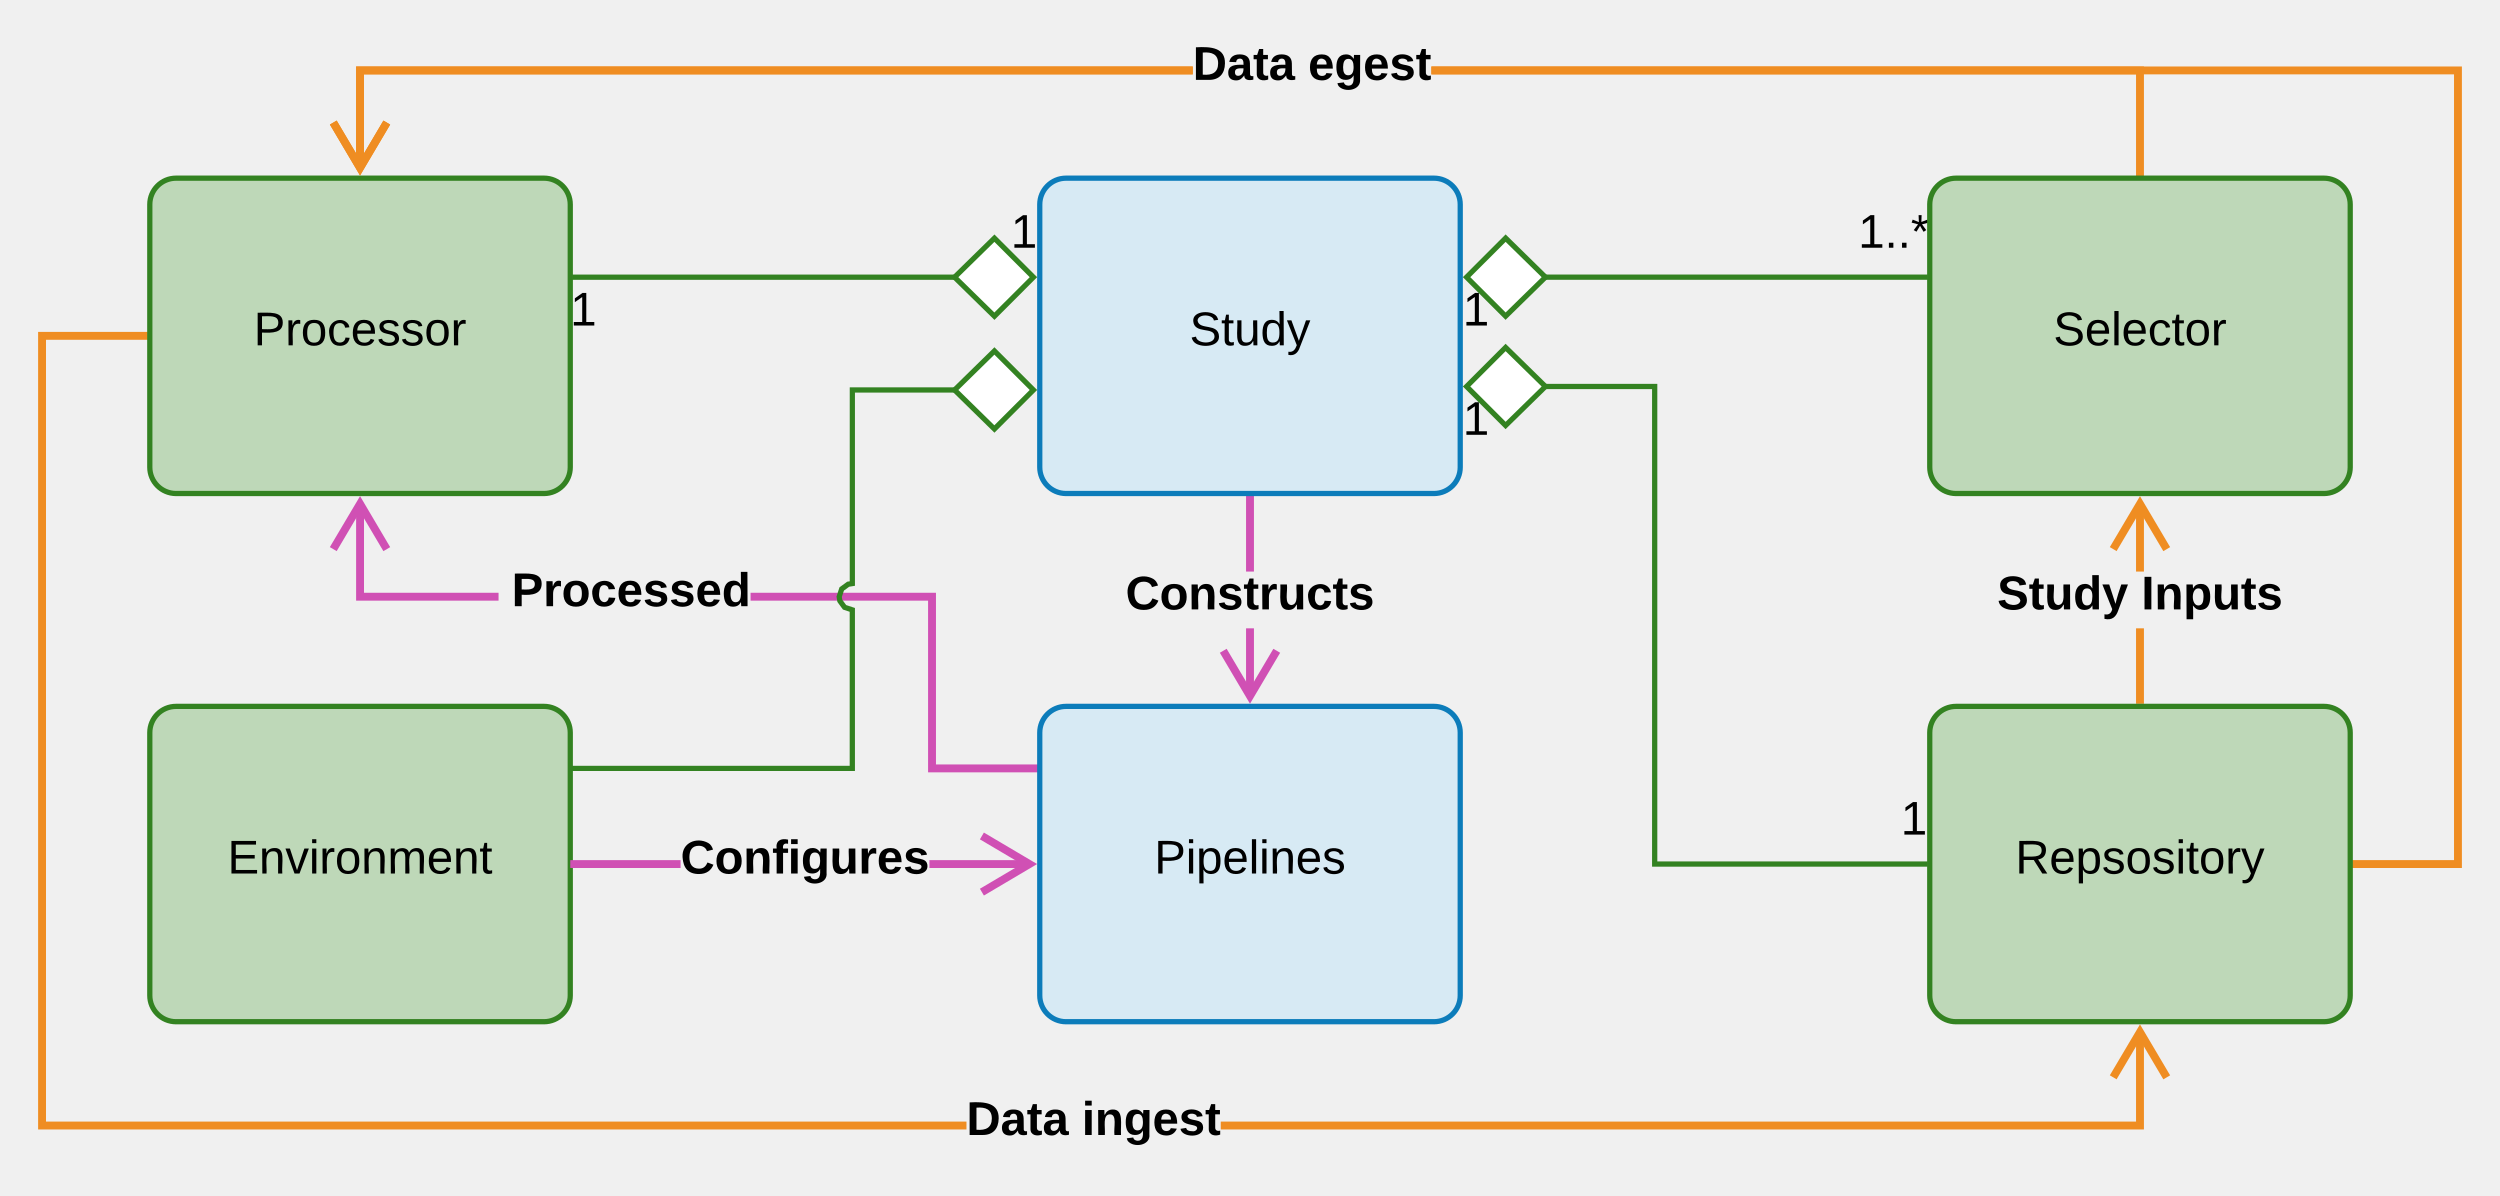
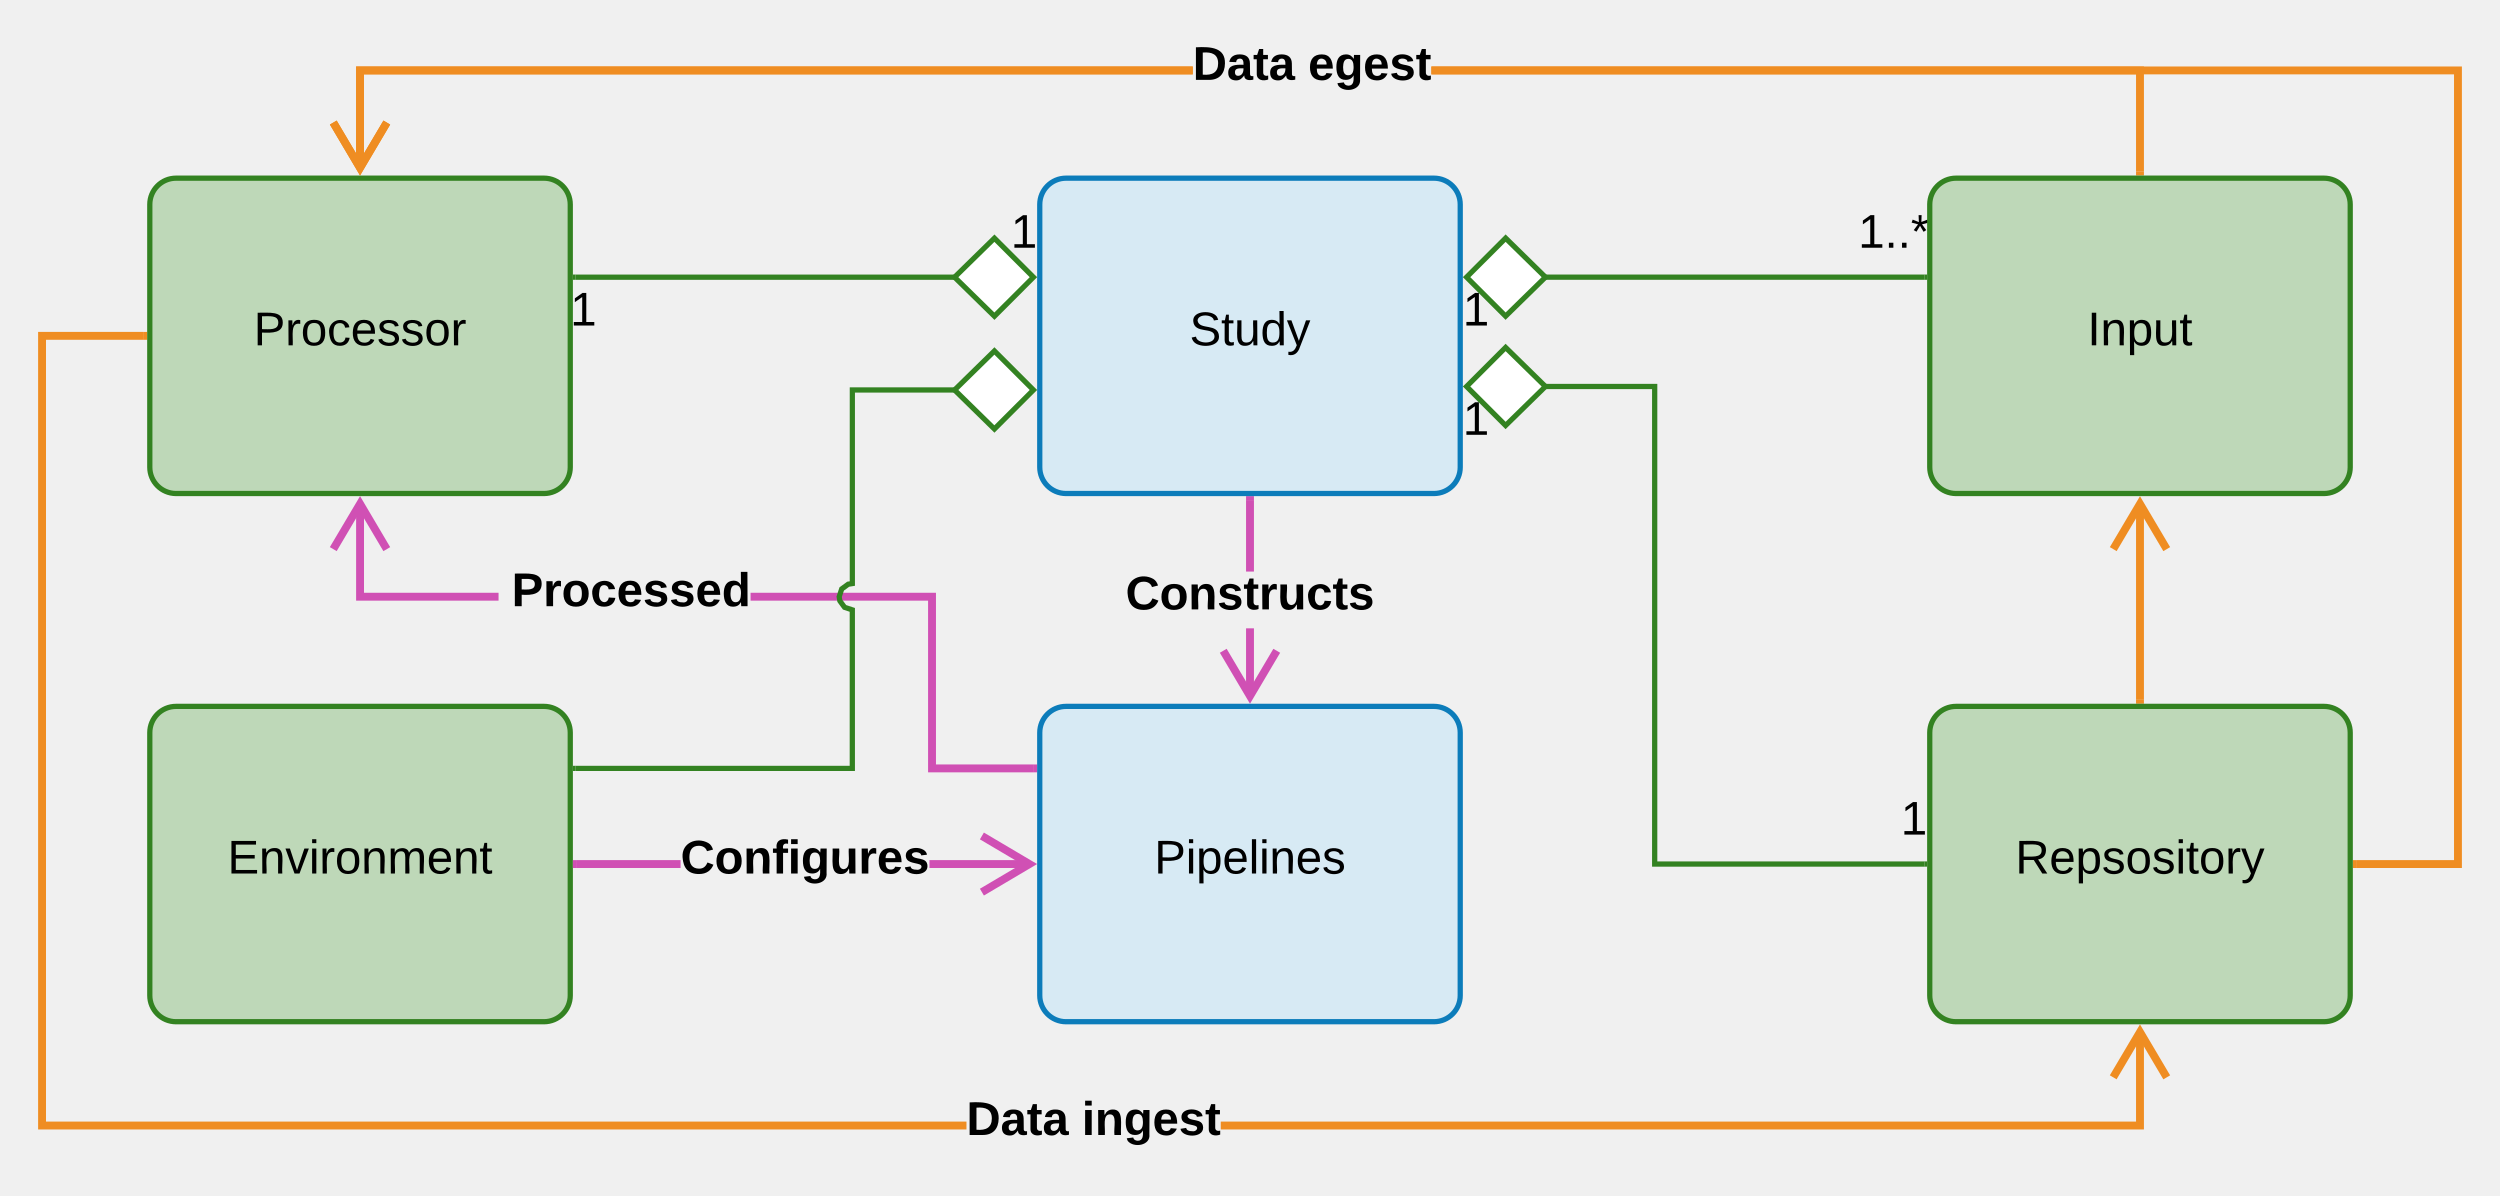
<svg xmlns="http://www.w3.org/2000/svg" xmlns:ns1="lucid" xmlns:xlink="http://www.w3.org/1999/xlink" width="951.33" height="455.1">
  <g transform="translate(-33.66667 6.399485)" ns1:page-tab-id="0_0">
-     <path d="M970.5 323.9H929v-3h38.5v-299H578.35v-3H970.5zm-482.95-302H172.17v35.55h-3V18.9h318.38z" fill="#ef8d22" />
-     <path d="M929 323.9h-1v-3h1zM182.14 41l-11.47 19.4L159.2 41l2.58-1.52 8.9 15.03 8.88-15.02z" fill="#ef8d22" />
-     <path d="M510.83 258.45h-3V232.7h3zm0-47.35h-3v-28.7h3zM510.83 182.4h-3v-1h3z" fill="#d050b4" />
-     <path d="M520.8 242l-11.47 19.4-11.47-19.4 2.58-1.52 8.9 15.03 8.88-15.02z" fill="#d050b4" />
+     <path d="M970.5 323.9h-40v-3h37v-299H578.35v-3H970.5zm-482.95-302H172.17v35.77h-3V18.9h318.38z" fill="#ef8d22" />
+     <path d="M930.54 323.9H929v-3h1.54zM170.67 54.5l8.9-15.02 2.57 1.52-11.47 19.4L159.2 41l2.58-1.52z" fill="#ef8d22" />
+     <path d="M510.83 258.67h-3V232.7h3zm0-47.57h-3v-27.2h3z" fill="#d050b4" />
+     <path d="M510.83 183.94h-3v-1.54h3zM520.8 242l-11.47 19.4-11.47-19.4 2.58-1.52 8.9 15.03 8.88-15.02z" fill="#d050b4" />
    <use xlink:href="#a" transform="matrix(1,0,0,1,461.9833,211.1005) translate(0 14.4)" />
-     <path d="M621.75 140.67h41.58V322.4H767" stroke="#338221" stroke-width="2" fill="none" />
+     <path d="M621.08 140.67h42.25V322.4H766" stroke="#338221" stroke-width="2" fill="none" />
    <path d="M621.75 140.67l-15.15 14.85-14.85-14.85 14.85-14.85z" fill="#fff" />
-     <path d="M623.18 140.67l-16.6 16.25-16.25-16.25 16.26-16.26zm-30.02 0l13.44 13.44 13.72-13.43-13.72-13.45zM768 323.4h-1v-2h1z" fill="#338221" />
+     <path d="M623.18 140.67l-16.6 16.25-16.25-16.25 16.26-16.26zm-30.02 0l13.44 13.44 13.72-13.43-13.72-13.45zM767 323.4h-1.03v-2H767z" fill="#338221" />
    <use xlink:href="#b" transform="matrix(1,0,0,1,590.3333,144.6667) translate(0 14.4)" />
    <use xlink:href="#b" transform="matrix(1,0,0,1,757,296.8005) translate(0 14.4)" />
-     <path d="M396.92 99.08H251.67" stroke="#338221" stroke-width="2" fill="none" />
+     <path d="M397.58 99.08h-144.9" stroke="#338221" stroke-width="2" fill="none" />
    <path d="M426.92 99.08l-14.85 14.85-15.15-14.85 15.15-14.85z" fill="#fff" />
-     <path d="M428.33 99.08l-16.25 16.26-16.6-16.26 16.6-16.25zm-29.98 0l13.7 13.44 13.45-13.44-13.44-13.44zM251.67 100.08h-1v-2h1z" fill="#338221" />
+     <path d="M428.33 99.08l-16.25 16.26-16.6-16.26 16.6-16.25zm-29.98 0l13.7 13.44 13.45-13.44-13.44-13.44zM252.7 100.08h-1.03v-2h1.02z" fill="#338221" />
    <use xlink:href="#b" transform="matrix(1,0,0,1,418.3333,73.48283) translate(0 14.4)" />
    <use xlink:href="#b" transform="matrix(1,0,0,1,250.6667,103.0828) translate(0 14.4)" />
-     <path d="M849.5 261.4h-3v-28.7h3zm0-50.3h-3v-25.75h3z" fill="#ef8d22" />
-     <path d="M859.47 201.8l-2.58 1.53-8.9-15.04-8.9 15.03-2.57-1.53L848 182.4zM849.5 262.4h-3v-1h3z" fill="#ef8d22" />
-     <use xlink:href="#c" transform="matrix(1,0,0,1,793.675,211.1005) translate(0.005 14.4)" />
-     <use xlink:href="#d" transform="matrix(1,0,0,1,793.675,211.1005) translate(54.855 14.4)" />
-     <path d="M767 99.07H621.75" stroke="#338221" stroke-width="2" fill="none" />
-     <path d="M768 100.07h-1v-2h1z" fill="#338221" />
+     <path d="M848 185.13v74.77M858.18 202.56L848 185.36l-10.18 17.2" stroke="#ef8d22" stroke-width="3" fill="none" />
+     <path d="M849.5 261.4h-3v-1.54h3z" fill="#ef8d22" />
+     <path d="M766 99.07H621.08" stroke="#338221" stroke-width="2" fill="none" />
+     <path d="M767 100.07h-1.03v-2H767z" fill="#338221" />
    <path d="M621.75 99.07l-15.15 14.85-14.85-14.85 14.85-14.85z" fill="#fff" />
    <path d="M623.18 99.07l-16.6 16.25-16.25-16.25L606.6 82.8zm-30.02 0l13.44 13.44 13.72-13.43-13.72-13.44z" fill="#338221" />
-     <use xlink:href="#e" transform="matrix(1,0,0,1,740.8037,73.46718) translate(0 14.4)" />
+     <use xlink:href="#c" transform="matrix(1,0,0,1,740.8037,73.46718) translate(0 14.4)" />
    <use xlink:href="#b" transform="matrix(1,0,0,1,590.3333,103.0672) translate(0 14.4)" />
-     <path d="M389.83 219.17v65.33h38.5v3h-41.5v-65.33h-67.55v-3zm-166.45 0v3h-54.2v-36.82h3v33.82zM429.33 287.5h-1v-3h1z" fill="#d050b4" />
-     <path d="M182.14 201.8l-2.58 1.53-8.9-15.04-8.88 15.03-2.6-1.53 11.5-19.4z" fill="#d050b4" />
-     <use xlink:href="#f" transform="matrix(1,0,0,1,223.3833,209.8667) translate(0 14.4)" />
-     <use xlink:href="#g" transform="matrix(1,0,0,1,223.3833,209.8667) translate(5 14.4)" />
-     <path d="M849.5 60.4h-3V21.9H578.35v-3H849.5zM487.55 21.9H172.17v35.55h-3V18.9h318.38zM849.5 61.4h-3v-1h3z" fill="#ef8d22" />
-     <path d="M182.14 41l-11.47 19.4L159.2 41l2.58-1.52 8.9 15.03 8.88-15.02z" fill="#ef8d22" />
-     <use xlink:href="#h" transform="matrix(1,0,0,1,487.5539,9.600515) translate(0 14.4)" />
-     <use xlink:href="#i" transform="matrix(1,0,0,1,487.5539,9.600515) translate(43.9 14.4)" />
-     <path d="M89.67 122.9h-38.5v297.5h350.27v3H48.17V119.9h41.5zM849.5 423.4H498.2v-3h348.3v-34.05h3z" fill="#ef8d22" />
-     <path d="M90.67 122.9h-1v-3h1zM859.47 402.8l-2.58 1.53-8.9-15.04-8.9 15.03-2.57-1.53L848 383.4z" fill="#ef8d22" />
-     <use xlink:href="#h" transform="matrix(1,0,0,1,401.4426,411.1005) translate(0 14.4)" />
-     <use xlink:href="#j" transform="matrix(1,0,0,1,401.4426,411.1005) translate(43.9 14.4)" />
+     <path d="M389.83 219.17v65.33h37v3h-40v-65.33h-67.55v-3zm-166.45 0v3h-54.2v-37.04h3v34.04z" fill="#d050b4" />
+     <path d="M428.33 287.5h-1.54v-3h1.53zM182.14 201.8l-2.58 1.53-8.9-15.04-8.88 15.03-2.6-1.53 11.5-19.4z" fill="#d050b4" />
+     <use xlink:href="#d" transform="matrix(1,0,0,1,223.3833,209.8667) translate(0 14.4)" />
+     <use xlink:href="#e" transform="matrix(1,0,0,1,223.3833,209.8667) translate(5 14.4)" />
+     <path d="M849.5 58.9h-3v-37H578.35v-3H849.5zm-361.95-37H172.17v35.77h-3V18.9h318.38z" fill="#ef8d22" />
+     <path d="M849.5 60.4h-3v-1.54h3zM170.67 54.5l8.9-15.02 2.57 1.52-11.47 19.4L159.2 41l2.58-1.52z" fill="#ef8d22" />
+     <use xlink:href="#f" transform="matrix(1,0,0,1,487.5539,9.600515) translate(0 14.4)" />
+     <use xlink:href="#g" transform="matrix(1,0,0,1,487.5539,9.600515) translate(43.9 14.4)" />
+     <path d="M88.17 122.9h-37v297.5h350.27v3H48.17V119.9h40zM849.5 423.4H498.2v-3h348.3v-34.27h3z" fill="#ef8d22" />
+     <path d="M89.67 122.9h-1.54v-3h1.54zM859.47 402.8l-2.58 1.53-8.9-15.04-8.9 15.03-2.57-1.53L848 383.4z" fill="#ef8d22" />
+     <use xlink:href="#f" transform="matrix(1,0,0,1,401.4426,411.1005) translate(0 14.4)" />
+     <use xlink:href="#h" transform="matrix(1,0,0,1,401.4426,411.1005) translate(43.9 14.4)" />
    <path d="M429.33 272.4c0-5.52 4.48-10 10-10h140c5.53 0 10 4.48 10 10v100c0 5.52-4.47 10-10 10h-140c-5.52 0-10-4.48-10-10z" stroke="#0c7cba" stroke-width="2" fill="#c1e4f7" fill-opacity=".53" />
-     <use xlink:href="#k" transform="matrix(1,0,0,1,437.3333,270.4005) translate(35.575 55.6)" />
+     <use xlink:href="#i" transform="matrix(1,0,0,1,437.3333,270.4005) translate(35.575 55.6)" />
    <path d="M90.67 71.4c0-5.52 4.47-10 10-10h140c5.52 0 10 4.48 10 10v100c0 5.52-4.48 10-10 10h-140c-5.53 0-10-4.48-10-10z" stroke="#338221" stroke-width="2" fill="#5fab4e" fill-opacity=".34" />
-     <use xlink:href="#l" transform="matrix(1,0,0,1,98.66667,69.40051) translate(31.55 55.6)" />
+     <use xlink:href="#j" transform="matrix(1,0,0,1,98.66667,69.40051) translate(31.55 55.6)" />
    <path d="M429.33 71.4c0-5.52 4.48-10 10-10h140c5.53 0 10 4.48 10 10v100c0 5.52-4.47 10-10 10h-140c-5.52 0-10-4.48-10-10z" stroke="#0c7cba" stroke-width="2" fill="#c1e4f7" fill-opacity=".53" />
-     <use xlink:href="#m" transform="matrix(1,0,0,1,437.3333,69.40051) translate(49 55.6)" />
+     <use xlink:href="#k" transform="matrix(1,0,0,1,437.3333,69.40051) translate(49 55.6)" />
    <path d="M768 272.4c0-5.52 4.48-10 10-10h140c5.52 0 10 4.48 10 10v100c0 5.52-4.48 10-10 10H778c-5.52 0-10-4.48-10-10z" stroke="#338221" stroke-width="2" fill="#5fab4e" fill-opacity=".34" />
-     <use xlink:href="#n" transform="matrix(1,0,0,1,776,270.4005) translate(24.575 55.6)" />
+     <use xlink:href="#l" transform="matrix(1,0,0,1,776,270.4005) translate(24.575 55.6)" />
    <path d="M768 71.4c0-5.52 4.48-10 10-10h140c5.52 0 10 4.48 10 10v100c0 5.52-4.48 10-10 10H778c-5.52 0-10-4.48-10-10z" stroke="#338221" stroke-width="2" fill="#5fab4e" fill-opacity=".34" />
-     <use xlink:href="#o" transform="matrix(1,0,0,1,776,69.40051) translate(39.05 55.6)" />
+     <use xlink:href="#m" transform="matrix(1,0,0,1,776,69.40051) translate(52 55.6)" />
    <path d="M90.67 272.4c0-5.52 4.47-10 10-10h140c5.52 0 10 4.48 10 10v100c0 5.52-4.48 10-10 10h-140c-5.53 0-10-4.48-10-10z" stroke="#338221" stroke-width="2" fill="#5fab4e" fill-opacity=".34" />
-     <use xlink:href="#p" transform="matrix(1,0,0,1,98.66667,270.4005) translate(21.575 55.6)" />
-     <path d="M396.92 143H359v73.52l-2.18.35-2 1.46-.8 2.42.18 1.1 1.46 2 3.34 1.1V287H251.67v-2H357v-58.6l-2.57-.85-2.12-2.9-.33-2.06 1.14-3.5 2.92-2.13.98-.15V141h39.92zM251.67 287h-1v-2h1z" fill="#338221" />
+     <use xlink:href="#n" transform="matrix(1,0,0,1,98.66667,270.4005) translate(21.575 55.6)" />
+     <path d="M397.58 143H359v73.52l-2.18.35-2 1.46-.8 2.42.18 1.1 1.46 2 3.34 1.1V287H252.67v-2H357v-58.6l-2.57-.85-2.12-2.9-.33-2.06 1.14-3.5 2.92-2.13.98-.15V141h40.58z" fill="#338221" />
+     <path d="M252.7 287h-1.03v-2h1.02z" fill="#338221" />
    <path d="M426.92 142l-14.85 14.85L396.92 142l15.15-14.85z" fill="#fff" />
    <path d="M428.33 142l-16.25 16.26-16.6-16.26 16.6-16.26zm-29.98 0l13.7 13.44L425.5 142l-13.44-13.44z" fill="#338221" />
-     <path d="M292.65 323.9h-40.98v-3h40.98zm132.74 0h-38.05v-3h38.04zM251.67 323.9h-1v-3h1z" fill="#d050b4" />
-     <path d="M428.33 322.4l-20.26 11.98-1.52-2.58 15.9-9.4-15.9-9.4 1.52-2.58z" fill="#d050b4" />
+     <path d="M292.65 323.9h-39.48v-3h39.48zm132.88 0h-38.18v-3h38.18z" fill="#d050b4" />
+     <path d="M253.2 323.9h-1.53v-3h1.54zM428.33 322.4l-20.26 11.98-1.52-2.58 15.9-9.4-15.9-9.4 1.52-2.58z" fill="#d050b4" />
    <g>
-       <use xlink:href="#q" transform="matrix(1,0,0,1,292.65,311.6005) translate(0 14.4)" />
+       <use xlink:href="#o" transform="matrix(1,0,0,1,292.65,311.6005) translate(0 14.4)" />
    </g>
    <defs>
-       <path d="M67-125c0 53 21 87 73 88 37 1 54-22 65-47l45 17C233-25 199 4 140 4 58 4 20-42 15-125 8-235 124-281 211-232c18 10 29 29 36 50l-46 12c-8-25-30-41-62-41-52 0-71 34-72 86" id="r" />
-       <path d="M110-194c64 0 96 36 96 99 0 64-35 99-97 99-61 0-95-36-95-99 0-62 34-99 96-99zm-1 164c35 0 45-28 45-65 0-40-10-65-43-65-34 0-45 26-45 65 0 36 10 65 43 65" id="s" />
-       <path d="M135-194c87-1 58 113 63 194h-50c-7-57 23-157-34-157-59 0-34 97-39 157H25l-1-190h47c2 12-1 28 3 38 12-26 28-41 61-42" id="t" />
-       <path d="M137-138c1-29-70-34-71-4 15 46 118 7 119 86 1 83-164 76-172 9l43-7c4 19 20 25 44 25 33 8 57-30 24-41C81-84 22-81 20-136c-2-80 154-74 161-7" id="u" />
-       <path d="M115-3C79 11 28 4 28-45v-112H4v-33h27l15-45h31v45h36v33H77v99c-1 23 16 31 38 25v30" id="v" />
-       <path d="M135-150c-39-12-60 13-60 57V0H25l-1-190h47c2 13-1 29 3 40 6-28 27-53 61-41v41" id="w" />
-       <path d="M85 4C-2 5 27-109 22-190h50c7 57-23 150 33 157 60-5 35-97 40-157h50l1 190h-47c-2-12 1-28-3-38-12 25-28 42-61 42" id="x" />
-       <path d="M190-63c-7 42-38 67-86 67-59 0-84-38-90-98-12-110 154-137 174-36l-49 2c-2-19-15-32-35-32-30 0-35 28-38 64-6 74 65 87 74 30" id="y" />
+       <path d="M67-125c0 53 21 87 73 88 37 1 54-22 65-47l45 17C233-25 199 4 140 4 58 4 20-42 15-125 8-235 124-281 211-232c18 10 29 29 36 50l-46 12c-8-25-30-41-62-41-52 0-71 34-72 86" id="p" />
+       <path d="M110-194c64 0 96 36 96 99 0 64-35 99-97 99-61 0-95-36-95-99 0-62 34-99 96-99zm-1 164c35 0 45-28 45-65 0-40-10-65-43-65-34 0-45 26-45 65 0 36 10 65 43 65" id="q" />
+       <path d="M135-194c87-1 58 113 63 194h-50c-7-57 23-157-34-157-59 0-34 97-39 157H25l-1-190h47c2 12-1 28 3 38 12-26 28-41 61-42" id="r" />
+       <path d="M137-138c1-29-70-34-71-4 15 46 118 7 119 86 1 83-164 76-172 9l43-7c4 19 20 25 44 25 33 8 57-30 24-41C81-84 22-81 20-136c-2-80 154-74 161-7" id="s" />
+       <path d="M115-3C79 11 28 4 28-45v-112H4v-33h27l15-45h31v45h36v33H77v99c-1 23 16 31 38 25v30" id="t" />
+       <path d="M135-150c-39-12-60 13-60 57V0H25l-1-190h47c2 13-1 29 3 40 6-28 27-53 61-41v41" id="u" />
+       <path d="M85 4C-2 5 27-109 22-190h50c7 57-23 150 33 157 60-5 35-97 40-157h50l1 190h-47c-2-12 1-28-3-38-12 25-28 42-61 42" id="v" />
+       <path d="M190-63c-7 42-38 67-86 67-59 0-84-38-90-98-12-110 154-137 174-36l-49 2c-2-19-15-32-35-32-30 0-35 28-38 64-6 74 65 87 74 30" id="w" />
      <g id="a">
-         <use transform="matrix(0.05,0,0,0.05,0,0)" xlink:href="#r" />
-         <use transform="matrix(0.05,0,0,0.05,12.95,0)" xlink:href="#s" />
-         <use transform="matrix(0.05,0,0,0.05,23.9,0)" xlink:href="#t" />
-         <use transform="matrix(0.05,0,0,0.05,34.85,0)" xlink:href="#u" />
-         <use transform="matrix(0.05,0,0,0.05,44.85,0)" xlink:href="#v" />
-         <use transform="matrix(0.05,0,0,0.05,50.8,0)" xlink:href="#w" />
-         <use transform="matrix(0.05,0,0,0.05,57.8,0)" xlink:href="#x" />
-         <use transform="matrix(0.05,0,0,0.05,68.75,0)" xlink:href="#y" />
-         <use transform="matrix(0.05,0,0,0.05,78.75,0)" xlink:href="#v" />
-         <use transform="matrix(0.05,0,0,0.05,84.7,0)" xlink:href="#u" />
-       </g>
-       <path d="M27 0v-27h64v-190l-56 39v-29l58-41h29v221h61V0H27" id="z" />
-       <use transform="matrix(0.05,0,0,0.05,0,0)" xlink:href="#z" id="b" />
-       <path d="M169-182c-1-43-94-46-97-3 18 66 151 10 154 114 3 95-165 93-204 36-6-8-10-19-12-30l50-8c3 46 112 56 116 5-17-69-150-10-154-114-4-87 153-88 188-35 5 8 8 18 10 28" id="A" />
-       <path d="M88-194c31-1 46 15 58 34l-1-101h50l1 261h-48c-2-10 0-23-3-31C134-8 116 4 84 4 32 4 16-41 15-95c0-56 19-97 73-99zm17 164c33 0 40-30 41-66 1-37-9-64-41-64s-38 30-39 65c0 43 13 65 39 65" id="B" />
-       <path d="M123 10C108 53 80 86 19 72V37c35 8 53-11 59-39L3-190h52l48 148c12-52 28-100 44-148h51" id="C" />
+         <use transform="matrix(0.05,0,0,0.05,0,0)" xlink:href="#p" />
+         <use transform="matrix(0.05,0,0,0.05,12.95,0)" xlink:href="#q" />
+         <use transform="matrix(0.05,0,0,0.05,23.9,0)" xlink:href="#r" />
+         <use transform="matrix(0.05,0,0,0.05,34.85,0)" xlink:href="#s" />
+         <use transform="matrix(0.05,0,0,0.05,44.85,0)" xlink:href="#t" />
+         <use transform="matrix(0.05,0,0,0.05,50.8,0)" xlink:href="#u" />
+         <use transform="matrix(0.05,0,0,0.05,57.8,0)" xlink:href="#v" />
+         <use transform="matrix(0.05,0,0,0.05,68.75,0)" xlink:href="#w" />
+         <use transform="matrix(0.05,0,0,0.05,78.75,0)" xlink:href="#t" />
+         <use transform="matrix(0.05,0,0,0.05,84.7,0)" xlink:href="#s" />
+       </g>
+       <path d="M27 0v-27h64v-190l-56 39v-29l58-41h29v221h61V0H27" id="x" />
+       <use transform="matrix(0.05,0,0,0.05,0,0)" xlink:href="#x" id="b" />
+       <path d="M33 0v-38h34V0H33" id="y" />
+       <path d="M80-196l47-18 7 23-49 13 32 44-20 13-27-46-27 45-21-12 33-44-49-13 8-23 47 19-2-53h23" id="z" />
      <g id="c">
+         <use transform="matrix(0.05,0,0,0.05,0,0)" xlink:href="#x" />
+         <use transform="matrix(0.05,0,0,0.05,10,0)" xlink:href="#y" />
+         <use transform="matrix(0.05,0,0,0.05,15,0)" xlink:href="#y" />
+         <use transform="matrix(0.05,0,0,0.05,20,0)" xlink:href="#z" />
+       </g>
+       <path d="M24-248c93 1 206-16 204 79-1 75-69 88-152 82V0H24v-248zm52 121c47 0 100 7 100-41 0-47-54-39-100-39v80" id="A" />
+       <path d="M185-48c-13 30-37 53-82 52C43 2 14-33 14-96s30-98 90-98c62 0 83 45 84 108H66c0 31 8 55 39 56 18 0 30-7 34-22zm-45-69c5-46-57-63-70-21-2 6-4 13-4 21h74" id="B" />
+       <path d="M88-194c31-1 46 15 58 34l-1-101h50l1 261h-48c-2-10 0-23-3-31C134-8 116 4 84 4 32 4 16-41 15-95c0-56 19-97 73-99zm17 164c33 0 40-30 41-66 1-37-9-64-41-64s-38 30-39 65c0 43 13 65 39 65" id="C" />
+       <g id="e">
        <use transform="matrix(0.05,0,0,0.05,0,0)" xlink:href="#A" />
-         <use transform="matrix(0.05,0,0,0.05,12,0)" xlink:href="#v" />
-         <use transform="matrix(0.05,0,0,0.05,17.95,0)" xlink:href="#x" />
-         <use transform="matrix(0.05,0,0,0.05,28.9,0)" xlink:href="#B" />
-         <use transform="matrix(0.05,0,0,0.05,39.85,0)" xlink:href="#C" />
-       </g>
-       <path d="M24 0v-248h52V0H24" id="D" />
-       <path d="M135-194c53 0 70 44 70 98 0 56-19 98-73 100-31 1-45-17-59-34 3 33 2 69 2 105H25l-1-265h48c2 10 0 23 3 31 11-24 29-35 60-35zM114-30c33 0 39-31 40-66 0-38-9-64-40-64-56 0-55 130 0 130" id="E" />
-       <g id="d">
+         <use transform="matrix(0.05,0,0,0.05,12,0)" xlink:href="#u" />
+         <use transform="matrix(0.05,0,0,0.05,19,0)" xlink:href="#q" />
+         <use transform="matrix(0.05,0,0,0.05,29.95,0)" xlink:href="#w" />
+         <use transform="matrix(0.05,0,0,0.05,39.95,0)" xlink:href="#B" />
+         <use transform="matrix(0.05,0,0,0.05,49.95,0)" xlink:href="#s" />
+         <use transform="matrix(0.05,0,0,0.05,59.95,0)" xlink:href="#s" />
+         <use transform="matrix(0.05,0,0,0.05,69.95,0)" xlink:href="#B" />
+         <use transform="matrix(0.05,0,0,0.05,79.95,0)" xlink:href="#C" />
+       </g>
+       <path d="M24-248c120-7 223 5 221 122C244-46 201 0 124 0H24v-248zM76-40c74 7 117-18 117-86 0-67-45-88-117-82v168" id="D" />
+       <path d="M133-34C117-15 103 5 69 4 32 3 11-16 11-54c-1-60 55-63 116-61 1-26-3-47-28-47-18 1-26 9-28 27l-52-2c7-38 36-58 82-57s74 22 75 68l1 82c-1 14 12 18 25 15v27c-30 8-71 5-69-32zm-48 3c29 0 43-24 42-57-32 0-66-3-65 30 0 17 8 27 23 27" id="E" />
+       <g id="f">
        <use transform="matrix(0.05,0,0,0.05,0,0)" xlink:href="#D" />
-         <use transform="matrix(0.05,0,0,0.05,5,0)" xlink:href="#t" />
-         <use transform="matrix(0.05,0,0,0.05,15.95,0)" xlink:href="#E" />
-         <use transform="matrix(0.05,0,0,0.05,26.9,0)" xlink:href="#x" />
-         <use transform="matrix(0.05,0,0,0.05,37.85,0)" xlink:href="#v" />
-         <use transform="matrix(0.05,0,0,0.05,43.8,0)" xlink:href="#u" />
-       </g>
-       <path d="M33 0v-38h34V0H33" id="F" />
-       <path d="M80-196l47-18 7 23-49 13 32 44-20 13-27-46-27 45-21-12 33-44-49-13 8-23 47 19-2-53h23" id="G" />
-       <g id="e">
-         <use transform="matrix(0.05,0,0,0.05,0,0)" xlink:href="#z" />
+         <use transform="matrix(0.05,0,0,0.05,12.95,0)" xlink:href="#E" />
+         <use transform="matrix(0.05,0,0,0.05,22.95,0)" xlink:href="#t" />
+         <use transform="matrix(0.05,0,0,0.05,28.9,0)" xlink:href="#E" />
+       </g>
+       <path d="M195-6C206 82 75 100 31 46c-4-6-6-13-8-21l49-6c3 16 16 24 34 25 40 0 42-37 40-79-11 22-30 35-61 35-53 0-70-43-70-97 0-56 18-96 73-97 30 0 46 14 59 34l2-30h47zm-90-29c32 0 41-27 41-63 0-35-9-62-40-62-32 0-39 29-40 63 0 36 9 62 39 62" id="F" />
+       <g id="g">
+         <use transform="matrix(0.05,0,0,0.05,0,0)" xlink:href="#B" />
        <use transform="matrix(0.05,0,0,0.05,10,0)" xlink:href="#F" />
-         <use transform="matrix(0.05,0,0,0.05,15,0)" xlink:href="#F" />
-         <use transform="matrix(0.05,0,0,0.05,20,0)" xlink:href="#G" />
-       </g>
-       <path d="M24-248c93 1 206-16 204 79-1 75-69 88-152 82V0H24v-248zm52 121c47 0 100 7 100-41 0-47-54-39-100-39v80" id="H" />
-       <path d="M185-48c-13 30-37 53-82 52C43 2 14-33 14-96s30-98 90-98c62 0 83 45 84 108H66c0 31 8 55 39 56 18 0 30-7 34-22zm-45-69c5-46-57-63-70-21-2 6-4 13-4 21h74" id="I" />
-       <g id="g">
+         <use transform="matrix(0.05,0,0,0.05,20.95,0)" xlink:href="#B" />
+         <use transform="matrix(0.05,0,0,0.05,30.95,0)" xlink:href="#s" />
+         <use transform="matrix(0.05,0,0,0.05,40.95,0)" xlink:href="#t" />
+       </g>
+       <path d="M25-224v-37h50v37H25zM25 0v-190h50V0H25" id="G" />
+       <g id="h">
+         <use transform="matrix(0.05,0,0,0.05,0,0)" xlink:href="#G" />
+         <use transform="matrix(0.05,0,0,0.05,5,0)" xlink:href="#r" />
+         <use transform="matrix(0.05,0,0,0.05,15.95,0)" xlink:href="#F" />
+         <use transform="matrix(0.05,0,0,0.05,26.9,0)" xlink:href="#B" />
+         <use transform="matrix(0.05,0,0,0.05,36.9,0)" xlink:href="#s" />
+         <use transform="matrix(0.05,0,0,0.05,46.9,0)" xlink:href="#t" />
+       </g>
+       <path d="M30-248c87 1 191-15 191 75 0 78-77 80-158 76V0H30v-248zm33 125c57 0 124 11 124-50 0-59-68-47-124-48v98" id="H" />
+       <path d="M24-231v-30h32v30H24zM24 0v-190h32V0H24" id="I" />
+       <path d="M115-194c55 1 70 41 70 98S169 2 115 4C84 4 66-9 55-30l1 105H24l-1-265h31l2 30c10-21 28-34 59-34zm-8 174c40 0 45-34 45-75s-6-73-45-74c-42 0-51 32-51 76 0 43 10 73 51 73" id="J" />
+       <path d="M100-194c63 0 86 42 84 106H49c0 40 14 67 53 68 26 1 43-12 49-29l28 8c-11 28-37 45-77 45C44 4 14-33 15-96c1-61 26-98 85-98zm52 81c6-60-76-77-97-28-3 7-6 17-6 28h103" id="K" />
+       <path d="M24 0v-261h32V0H24" id="L" />
+       <path d="M117-194c89-4 53 116 60 194h-32v-121c0-31-8-49-39-48C34-167 62-67 57 0H25l-1-190h30c1 10-1 24 2 32 11-22 29-35 61-36" id="M" />
+       <path d="M135-143c-3-34-86-38-87 0 15 53 115 12 119 90S17 21 10-45l28-5c4 36 97 45 98 0-10-56-113-15-118-90-4-57 82-63 122-42 12 7 21 19 24 35" id="N" />
+       <g id="i">
        <use transform="matrix(0.05,0,0,0.05,0,0)" xlink:href="#H" />
-         <use transform="matrix(0.05,0,0,0.05,12,0)" xlink:href="#w" />
-         <use transform="matrix(0.05,0,0,0.05,19,0)" xlink:href="#s" />
-         <use transform="matrix(0.05,0,0,0.05,29.95,0)" xlink:href="#y" />
-         <use transform="matrix(0.05,0,0,0.05,39.95,0)" xlink:href="#I" />
-         <use transform="matrix(0.05,0,0,0.05,49.95,0)" xlink:href="#u" />
-         <use transform="matrix(0.05,0,0,0.05,59.95,0)" xlink:href="#u" />
-         <use transform="matrix(0.05,0,0,0.05,69.95,0)" xlink:href="#I" />
-         <use transform="matrix(0.05,0,0,0.05,79.95,0)" xlink:href="#B" />
-       </g>
-       <path d="M24-248c120-7 223 5 221 122C244-46 201 0 124 0H24v-248zM76-40c74 7 117-18 117-86 0-67-45-88-117-82v168" id="J" />
-       <path d="M133-34C117-15 103 5 69 4 32 3 11-16 11-54c-1-60 55-63 116-61 1-26-3-47-28-47-18 1-26 9-28 27l-52-2c7-38 36-58 82-57s74 22 75 68l1 82c-1 14 12 18 25 15v27c-30 8-71 5-69-32zm-48 3c29 0 43-24 42-57-32 0-66-3-65 30 0 17 8 27 23 27" id="K" />
-       <g id="h">
-         <use transform="matrix(0.05,0,0,0.05,0,0)" xlink:href="#J" />
+         <use transform="matrix(0.05,0,0,0.05,12,0)" xlink:href="#I" />
+         <use transform="matrix(0.05,0,0,0.05,15.95,0)" xlink:href="#J" />
+         <use transform="matrix(0.05,0,0,0.05,25.95,0)" xlink:href="#K" />
+         <use transform="matrix(0.05,0,0,0.05,35.95,0)" xlink:href="#L" />
+         <use transform="matrix(0.05,0,0,0.05,39.9,0)" xlink:href="#I" />
+         <use transform="matrix(0.05,0,0,0.05,43.85,0)" xlink:href="#M" />
+         <use transform="matrix(0.05,0,0,0.05,53.85,0)" xlink:href="#K" />
+         <use transform="matrix(0.05,0,0,0.05,63.85,0)" xlink:href="#N" />
+       </g>
+       <path d="M114-163C36-179 61-72 57 0H25l-1-190h30c1 12-1 29 2 39 6-27 23-49 58-41v29" id="O" />
+       <path d="M100-194c62-1 85 37 85 99 1 63-27 99-86 99S16-35 15-95c0-66 28-99 85-99zM99-20c44 1 53-31 53-75 0-43-8-75-51-75s-53 32-53 75 10 74 51 75" id="P" />
+       <path d="M96-169c-40 0-48 33-48 73s9 75 48 75c24 0 41-14 43-38l32 2c-6 37-31 61-74 61-59 0-76-41-82-99-10-93 101-131 147-64 4 7 5 14 7 22l-32 3c-4-21-16-35-41-35" id="Q" />
+       <g id="j">
+         <use transform="matrix(0.05,0,0,0.05,0,0)" xlink:href="#H" />
+         <use transform="matrix(0.05,0,0,0.05,12,0)" xlink:href="#O" />
+         <use transform="matrix(0.05,0,0,0.05,17.95,0)" xlink:href="#P" />
+         <use transform="matrix(0.05,0,0,0.05,27.95,0)" xlink:href="#Q" />
+         <use transform="matrix(0.05,0,0,0.05,36.95,0)" xlink:href="#K" />
+         <use transform="matrix(0.05,0,0,0.05,46.95,0)" xlink:href="#N" />
+         <use transform="matrix(0.05,0,0,0.05,55.95,0)" xlink:href="#N" />
+         <use transform="matrix(0.05,0,0,0.05,64.95,0)" xlink:href="#P" />
+         <use transform="matrix(0.05,0,0,0.05,74.95,0)" xlink:href="#O" />
+       </g>
+       <path d="M185-189c-5-48-123-54-124 2 14 75 158 14 163 119 3 78-121 87-175 55-17-10-28-26-33-46l33-7c5 56 141 63 141-1 0-78-155-14-162-118-5-82 145-84 179-34 5 7 8 16 11 25" id="R" />
+       <path d="M59-47c-2 24 18 29 38 22v24C64 9 27 4 27-40v-127H5v-23h24l9-43h21v43h35v23H59v120" id="S" />
+       <path d="M84 4C-5 8 30-112 23-190h32v120c0 31 7 50 39 49 72-2 45-101 50-169h31l1 190h-30c-1-10 1-25-2-33-11 22-28 36-60 37" id="T" />
+       <path d="M85-194c31 0 48 13 60 33l-1-100h32l1 261h-30c-2-10 0-23-3-31C134-8 116 4 85 4 32 4 16-35 15-94c0-66 23-100 70-100zm9 24c-40 0-46 34-46 75 0 40 6 74 45 74 42 0 51-32 51-76 0-42-9-74-50-73" id="U" />
+       <path d="M179-190L93 31C79 59 56 82 12 73V49c39 6 53-20 64-50L1-190h34L92-34l54-156h33" id="V" />
+       <g id="k">
+         <use transform="matrix(0.05,0,0,0.05,0,0)" xlink:href="#R" />
+         <use transform="matrix(0.05,0,0,0.05,12,0)" xlink:href="#S" />
+         <use transform="matrix(0.05,0,0,0.05,17,0)" xlink:href="#T" />
+         <use transform="matrix(0.05,0,0,0.05,27,0)" xlink:href="#U" />
+         <use transform="matrix(0.05,0,0,0.05,37,0)" xlink:href="#V" />
+       </g>
+       <path d="M233-177c-1 41-23 64-60 70L243 0h-38l-65-103H63V0H30v-248c88 3 205-21 203 71zM63-129c60-2 137 13 137-47 0-61-80-42-137-45v92" id="W" />
+       <g id="l">
+         <use transform="matrix(0.05,0,0,0.05,0,0)" xlink:href="#W" />
        <use transform="matrix(0.05,0,0,0.05,12.95,0)" xlink:href="#K" />
-         <use transform="matrix(0.05,0,0,0.05,22.95,0)" xlink:href="#v" />
-         <use transform="matrix(0.05,0,0,0.05,28.9,0)" xlink:href="#K" />
-       </g>
-       <path d="M195-6C206 82 75 100 31 46c-4-6-6-13-8-21l49-6c3 16 16 24 34 25 40 0 42-37 40-79-11 22-30 35-61 35-53 0-70-43-70-97 0-56 18-96 73-97 30 0 46 14 59 34l2-30h47zm-90-29c32 0 41-27 41-63 0-35-9-62-40-62-32 0-39 29-40 63 0 36 9 62 39 62" id="L" />
-       <g id="i">
-         <use transform="matrix(0.05,0,0,0.05,0,0)" xlink:href="#I" />
-         <use transform="matrix(0.05,0,0,0.05,10,0)" xlink:href="#L" />
-         <use transform="matrix(0.05,0,0,0.05,20.95,0)" xlink:href="#I" />
-         <use transform="matrix(0.05,0,0,0.05,30.95,0)" xlink:href="#u" />
-         <use transform="matrix(0.05,0,0,0.05,40.95,0)" xlink:href="#v" />
-       </g>
-       <path d="M25-224v-37h50v37H25zM25 0v-190h50V0H25" id="M" />
-       <g id="j">
-         <use transform="matrix(0.05,0,0,0.05,0,0)" xlink:href="#M" />
-         <use transform="matrix(0.05,0,0,0.05,5,0)" xlink:href="#t" />
-         <use transform="matrix(0.05,0,0,0.05,15.95,0)" xlink:href="#L" />
-         <use transform="matrix(0.05,0,0,0.05,26.9,0)" xlink:href="#I" />
-         <use transform="matrix(0.05,0,0,0.05,36.9,0)" xlink:href="#u" />
-         <use transform="matrix(0.05,0,0,0.05,46.9,0)" xlink:href="#v" />
-       </g>
-       <path d="M30-248c87 1 191-15 191 75 0 78-77 80-158 76V0H30v-248zm33 125c57 0 124 11 124-50 0-59-68-47-124-48v98" id="N" />
-       <path d="M24-231v-30h32v30H24zM24 0v-190h32V0H24" id="O" />
-       <path d="M115-194c55 1 70 41 70 98S169 2 115 4C84 4 66-9 55-30l1 105H24l-1-265h31l2 30c10-21 28-34 59-34zm-8 174c40 0 45-34 45-75s-6-73-45-74c-42 0-51 32-51 76 0 43 10 73 51 73" id="P" />
-       <path d="M100-194c63 0 86 42 84 106H49c0 40 14 67 53 68 26 1 43-12 49-29l28 8c-11 28-37 45-77 45C44 4 14-33 15-96c1-61 26-98 85-98zm52 81c6-60-76-77-97-28-3 7-6 17-6 28h103" id="Q" />
-       <path d="M24 0v-261h32V0H24" id="R" />
-       <path d="M117-194c89-4 53 116 60 194h-32v-121c0-31-8-49-39-48C34-167 62-67 57 0H25l-1-190h30c1 10-1 24 2 32 11-22 29-35 61-36" id="S" />
-       <path d="M135-143c-3-34-86-38-87 0 15 53 115 12 119 90S17 21 10-45l28-5c4 36 97 45 98 0-10-56-113-15-118-90-4-57 82-63 122-42 12 7 21 19 24 35" id="T" />
-       <g id="k">
-         <use transform="matrix(0.05,0,0,0.05,0,0)" xlink:href="#N" />
-         <use transform="matrix(0.05,0,0,0.05,12,0)" xlink:href="#O" />
-         <use transform="matrix(0.05,0,0,0.05,15.95,0)" xlink:href="#P" />
-         <use transform="matrix(0.05,0,0,0.05,25.95,0)" xlink:href="#Q" />
-         <use transform="matrix(0.05,0,0,0.05,35.95,0)" xlink:href="#R" />
-         <use transform="matrix(0.05,0,0,0.05,39.9,0)" xlink:href="#O" />
-         <use transform="matrix(0.05,0,0,0.05,43.85,0)" xlink:href="#S" />
-         <use transform="matrix(0.05,0,0,0.05,53.85,0)" xlink:href="#Q" />
-         <use transform="matrix(0.05,0,0,0.05,63.85,0)" xlink:href="#T" />
-       </g>
-       <path d="M114-163C36-179 61-72 57 0H25l-1-190h30c1 12-1 29 2 39 6-27 23-49 58-41v29" id="U" />
-       <path d="M100-194c62-1 85 37 85 99 1 63-27 99-86 99S16-35 15-95c0-66 28-99 85-99zM99-20c44 1 53-31 53-75 0-43-8-75-51-75s-53 32-53 75 10 74 51 75" id="V" />
-       <path d="M96-169c-40 0-48 33-48 73s9 75 48 75c24 0 41-14 43-38l32 2c-6 37-31 61-74 61-59 0-76-41-82-99-10-93 101-131 147-64 4 7 5 14 7 22l-32 3c-4-21-16-35-41-35" id="W" />
-       <g id="l">
-         <use transform="matrix(0.05,0,0,0.05,0,0)" xlink:href="#N" />
-         <use transform="matrix(0.05,0,0,0.05,12,0)" xlink:href="#U" />
-         <use transform="matrix(0.05,0,0,0.05,17.95,0)" xlink:href="#V" />
-         <use transform="matrix(0.05,0,0,0.05,27.95,0)" xlink:href="#W" />
-         <use transform="matrix(0.05,0,0,0.05,36.95,0)" xlink:href="#Q" />
-         <use transform="matrix(0.05,0,0,0.05,46.95,0)" xlink:href="#T" />
-         <use transform="matrix(0.05,0,0,0.05,55.95,0)" xlink:href="#T" />
-         <use transform="matrix(0.05,0,0,0.05,64.95,0)" xlink:href="#V" />
-         <use transform="matrix(0.05,0,0,0.05,74.95,0)" xlink:href="#U" />
-       </g>
-       <path d="M185-189c-5-48-123-54-124 2 14 75 158 14 163 119 3 78-121 87-175 55-17-10-28-26-33-46l33-7c5 56 141 63 141-1 0-78-155-14-162-118-5-82 145-84 179-34 5 7 8 16 11 25" id="X" />
-       <path d="M59-47c-2 24 18 29 38 22v24C64 9 27 4 27-40v-127H5v-23h24l9-43h21v43h35v23H59v120" id="Y" />
-       <path d="M84 4C-5 8 30-112 23-190h32v120c0 31 7 50 39 49 72-2 45-101 50-169h31l1 190h-30c-1-10 1-25-2-33-11 22-28 36-60 37" id="Z" />
-       <path d="M85-194c31 0 48 13 60 33l-1-100h32l1 261h-30c-2-10 0-23-3-31C134-8 116 4 85 4 32 4 16-35 15-94c0-66 23-100 70-100zm9 24c-40 0-46 34-46 75 0 40 6 74 45 74 42 0 51-32 51-76 0-42-9-74-50-73" id="aa" />
-       <path d="M179-190L93 31C79 59 56 82 12 73V49c39 6 53-20 64-50L1-190h34L92-34l54-156h33" id="ab" />
+         <use transform="matrix(0.05,0,0,0.05,22.95,0)" xlink:href="#J" />
+         <use transform="matrix(0.05,0,0,0.05,32.95,0)" xlink:href="#N" />
+         <use transform="matrix(0.05,0,0,0.05,41.95,0)" xlink:href="#P" />
+         <use transform="matrix(0.05,0,0,0.05,51.95,0)" xlink:href="#N" />
+         <use transform="matrix(0.05,0,0,0.05,60.95,0)" xlink:href="#I" />
+         <use transform="matrix(0.05,0,0,0.05,64.9,0)" xlink:href="#S" />
+         <use transform="matrix(0.05,0,0,0.05,69.9,0)" xlink:href="#P" />
+         <use transform="matrix(0.05,0,0,0.05,79.9,0)" xlink:href="#O" />
+         <use transform="matrix(0.05,0,0,0.05,85.85,0)" xlink:href="#V" />
+       </g>
+       <path d="M33 0v-248h34V0H33" id="X" />
      <g id="m">
        <use transform="matrix(0.05,0,0,0.05,0,0)" xlink:href="#X" />
-         <use transform="matrix(0.05,0,0,0.05,12,0)" xlink:href="#Y" />
-         <use transform="matrix(0.05,0,0,0.05,17,0)" xlink:href="#Z" />
-         <use transform="matrix(0.05,0,0,0.05,27,0)" xlink:href="#aa" />
-         <use transform="matrix(0.05,0,0,0.05,37,0)" xlink:href="#ab" />
-       </g>
-       <path d="M233-177c-1 41-23 64-60 70L243 0h-38l-65-103H63V0H30v-248c88 3 205-21 203 71zM63-129c60-2 137 13 137-47 0-61-80-42-137-45v92" id="ac" />
+         <use transform="matrix(0.05,0,0,0.05,5,0)" xlink:href="#M" />
+         <use transform="matrix(0.05,0,0,0.05,15,0)" xlink:href="#J" />
+         <use transform="matrix(0.05,0,0,0.05,25,0)" xlink:href="#T" />
+         <use transform="matrix(0.05,0,0,0.05,35,0)" xlink:href="#S" />
+       </g>
+       <path d="M30 0v-248h187v28H63v79h144v27H63v87h162V0H30" id="Y" />
+       <path d="M108 0H70L1-190h34L89-25l56-165h34" id="Z" />
+       <path d="M210-169c-67 3-38 105-44 169h-31v-121c0-29-5-50-35-48C34-165 62-65 56 0H25l-1-190h30c1 10-1 24 2 32 10-44 99-50 107 0 11-21 27-35 58-36 85-2 47 119 55 194h-31v-121c0-29-5-49-35-48" id="aa" />
      <g id="n">
-         <use transform="matrix(0.05,0,0,0.05,0,0)" xlink:href="#ac" />
-         <use transform="matrix(0.05,0,0,0.05,12.95,0)" xlink:href="#Q" />
-         <use transform="matrix(0.05,0,0,0.05,22.95,0)" xlink:href="#P" />
-         <use transform="matrix(0.05,0,0,0.05,32.95,0)" xlink:href="#T" />
-         <use transform="matrix(0.05,0,0,0.05,41.95,0)" xlink:href="#V" />
-         <use transform="matrix(0.05,0,0,0.05,51.95,0)" xlink:href="#T" />
-         <use transform="matrix(0.05,0,0,0.05,60.95,0)" xlink:href="#O" />
-         <use transform="matrix(0.05,0,0,0.05,64.9,0)" xlink:href="#Y" />
-         <use transform="matrix(0.05,0,0,0.05,69.9,0)" xlink:href="#V" />
-         <use transform="matrix(0.05,0,0,0.05,79.9,0)" xlink:href="#U" />
-         <use transform="matrix(0.05,0,0,0.05,85.85,0)" xlink:href="#ab" />
-       </g>
+         <use transform="matrix(0.05,0,0,0.05,0,0)" xlink:href="#Y" />
+         <use transform="matrix(0.05,0,0,0.05,12,0)" xlink:href="#M" />
+         <use transform="matrix(0.05,0,0,0.05,22,0)" xlink:href="#Z" />
+         <use transform="matrix(0.05,0,0,0.05,31,0)" xlink:href="#I" />
+         <use transform="matrix(0.05,0,0,0.05,34.95,0)" xlink:href="#O" />
+         <use transform="matrix(0.05,0,0,0.05,40.9,0)" xlink:href="#P" />
+         <use transform="matrix(0.05,0,0,0.05,50.9,0)" xlink:href="#M" />
+         <use transform="matrix(0.05,0,0,0.05,60.9,0)" xlink:href="#aa" />
+         <use transform="matrix(0.05,0,0,0.05,75.85,0)" xlink:href="#K" />
+         <use transform="matrix(0.05,0,0,0.05,85.85,0)" xlink:href="#M" />
+         <use transform="matrix(0.05,0,0,0.05,95.85,0)" xlink:href="#S" />
+       </g>
+       <path d="M121-226c-27-7-43 5-38 36h38v33H83V0H34v-157H6v-33h28c-9-59 32-81 87-68v32" id="ab" />
      <g id="o">
-         <use transform="matrix(0.05,0,0,0.05,0,0)" xlink:href="#X" />
-         <use transform="matrix(0.05,0,0,0.05,12,0)" xlink:href="#Q" />
-         <use transform="matrix(0.05,0,0,0.05,22,0)" xlink:href="#R" />
-         <use transform="matrix(0.05,0,0,0.05,25.95,0)" xlink:href="#Q" />
-         <use transform="matrix(0.05,0,0,0.05,35.95,0)" xlink:href="#W" />
-         <use transform="matrix(0.05,0,0,0.05,44.95,0)" xlink:href="#Y" />
-         <use transform="matrix(0.05,0,0,0.05,49.95,0)" xlink:href="#V" />
-         <use transform="matrix(0.05,0,0,0.05,59.95,0)" xlink:href="#U" />
-       </g>
-       <path d="M30 0v-248h187v28H63v79h144v27H63v87h162V0H30" id="ad" />
-       <path d="M108 0H70L1-190h34L89-25l56-165h34" id="ae" />
-       <path d="M210-169c-67 3-38 105-44 169h-31v-121c0-29-5-50-35-48C34-165 62-65 56 0H25l-1-190h30c1 10-1 24 2 32 10-44 99-50 107 0 11-21 27-35 58-36 85-2 47 119 55 194h-31v-121c0-29-5-49-35-48" id="af" />
-       <g id="p">
-         <use transform="matrix(0.05,0,0,0.05,0,0)" xlink:href="#ad" />
-         <use transform="matrix(0.05,0,0,0.05,12,0)" xlink:href="#S" />
-         <use transform="matrix(0.05,0,0,0.05,22,0)" xlink:href="#ae" />
-         <use transform="matrix(0.05,0,0,0.05,31,0)" xlink:href="#O" />
-         <use transform="matrix(0.05,0,0,0.05,34.95,0)" xlink:href="#U" />
-         <use transform="matrix(0.05,0,0,0.05,40.9,0)" xlink:href="#V" />
-         <use transform="matrix(0.05,0,0,0.05,50.9,0)" xlink:href="#S" />
-         <use transform="matrix(0.05,0,0,0.05,60.9,0)" xlink:href="#af" />
-         <use transform="matrix(0.05,0,0,0.05,75.85,0)" xlink:href="#Q" />
-         <use transform="matrix(0.05,0,0,0.05,85.85,0)" xlink:href="#S" />
-         <use transform="matrix(0.05,0,0,0.05,95.85,0)" xlink:href="#Y" />
-       </g>
-       <path d="M121-226c-27-7-43 5-38 36h38v33H83V0H34v-157H6v-33h28c-9-59 32-81 87-68v32" id="ag" />
-       <g id="q">
-         <use transform="matrix(0.05,0,0,0.05,0,0)" xlink:href="#r" />
-         <use transform="matrix(0.05,0,0,0.05,12.95,0)" xlink:href="#s" />
-         <use transform="matrix(0.05,0,0,0.05,23.9,0)" xlink:href="#t" />
-         <use transform="matrix(0.05,0,0,0.05,34.85,0)" xlink:href="#ag" />
-         <use transform="matrix(0.05,0,0,0.05,40.8,0)" xlink:href="#M" />
-         <use transform="matrix(0.05,0,0,0.05,45.8,0)" xlink:href="#L" />
-         <use transform="matrix(0.05,0,0,0.05,56.75,0)" xlink:href="#x" />
-         <use transform="matrix(0.05,0,0,0.05,67.7,0)" xlink:href="#w" />
-         <use transform="matrix(0.05,0,0,0.05,74.7,0)" xlink:href="#I" />
-         <use transform="matrix(0.05,0,0,0.05,84.7,0)" xlink:href="#u" />
+         <use transform="matrix(0.05,0,0,0.05,0,0)" xlink:href="#p" />
+         <use transform="matrix(0.05,0,0,0.05,12.95,0)" xlink:href="#q" />
+         <use transform="matrix(0.05,0,0,0.05,23.9,0)" xlink:href="#r" />
+         <use transform="matrix(0.05,0,0,0.05,34.85,0)" xlink:href="#ab" />
+         <use transform="matrix(0.05,0,0,0.05,40.8,0)" xlink:href="#G" />
+         <use transform="matrix(0.05,0,0,0.05,45.8,0)" xlink:href="#F" />
+         <use transform="matrix(0.05,0,0,0.05,56.75,0)" xlink:href="#v" />
+         <use transform="matrix(0.05,0,0,0.05,67.7,0)" xlink:href="#u" />
+         <use transform="matrix(0.05,0,0,0.05,74.7,0)" xlink:href="#B" />
+         <use transform="matrix(0.05,0,0,0.05,84.7,0)" xlink:href="#s" />
      </g>
    </defs>
  </g>
</svg>
